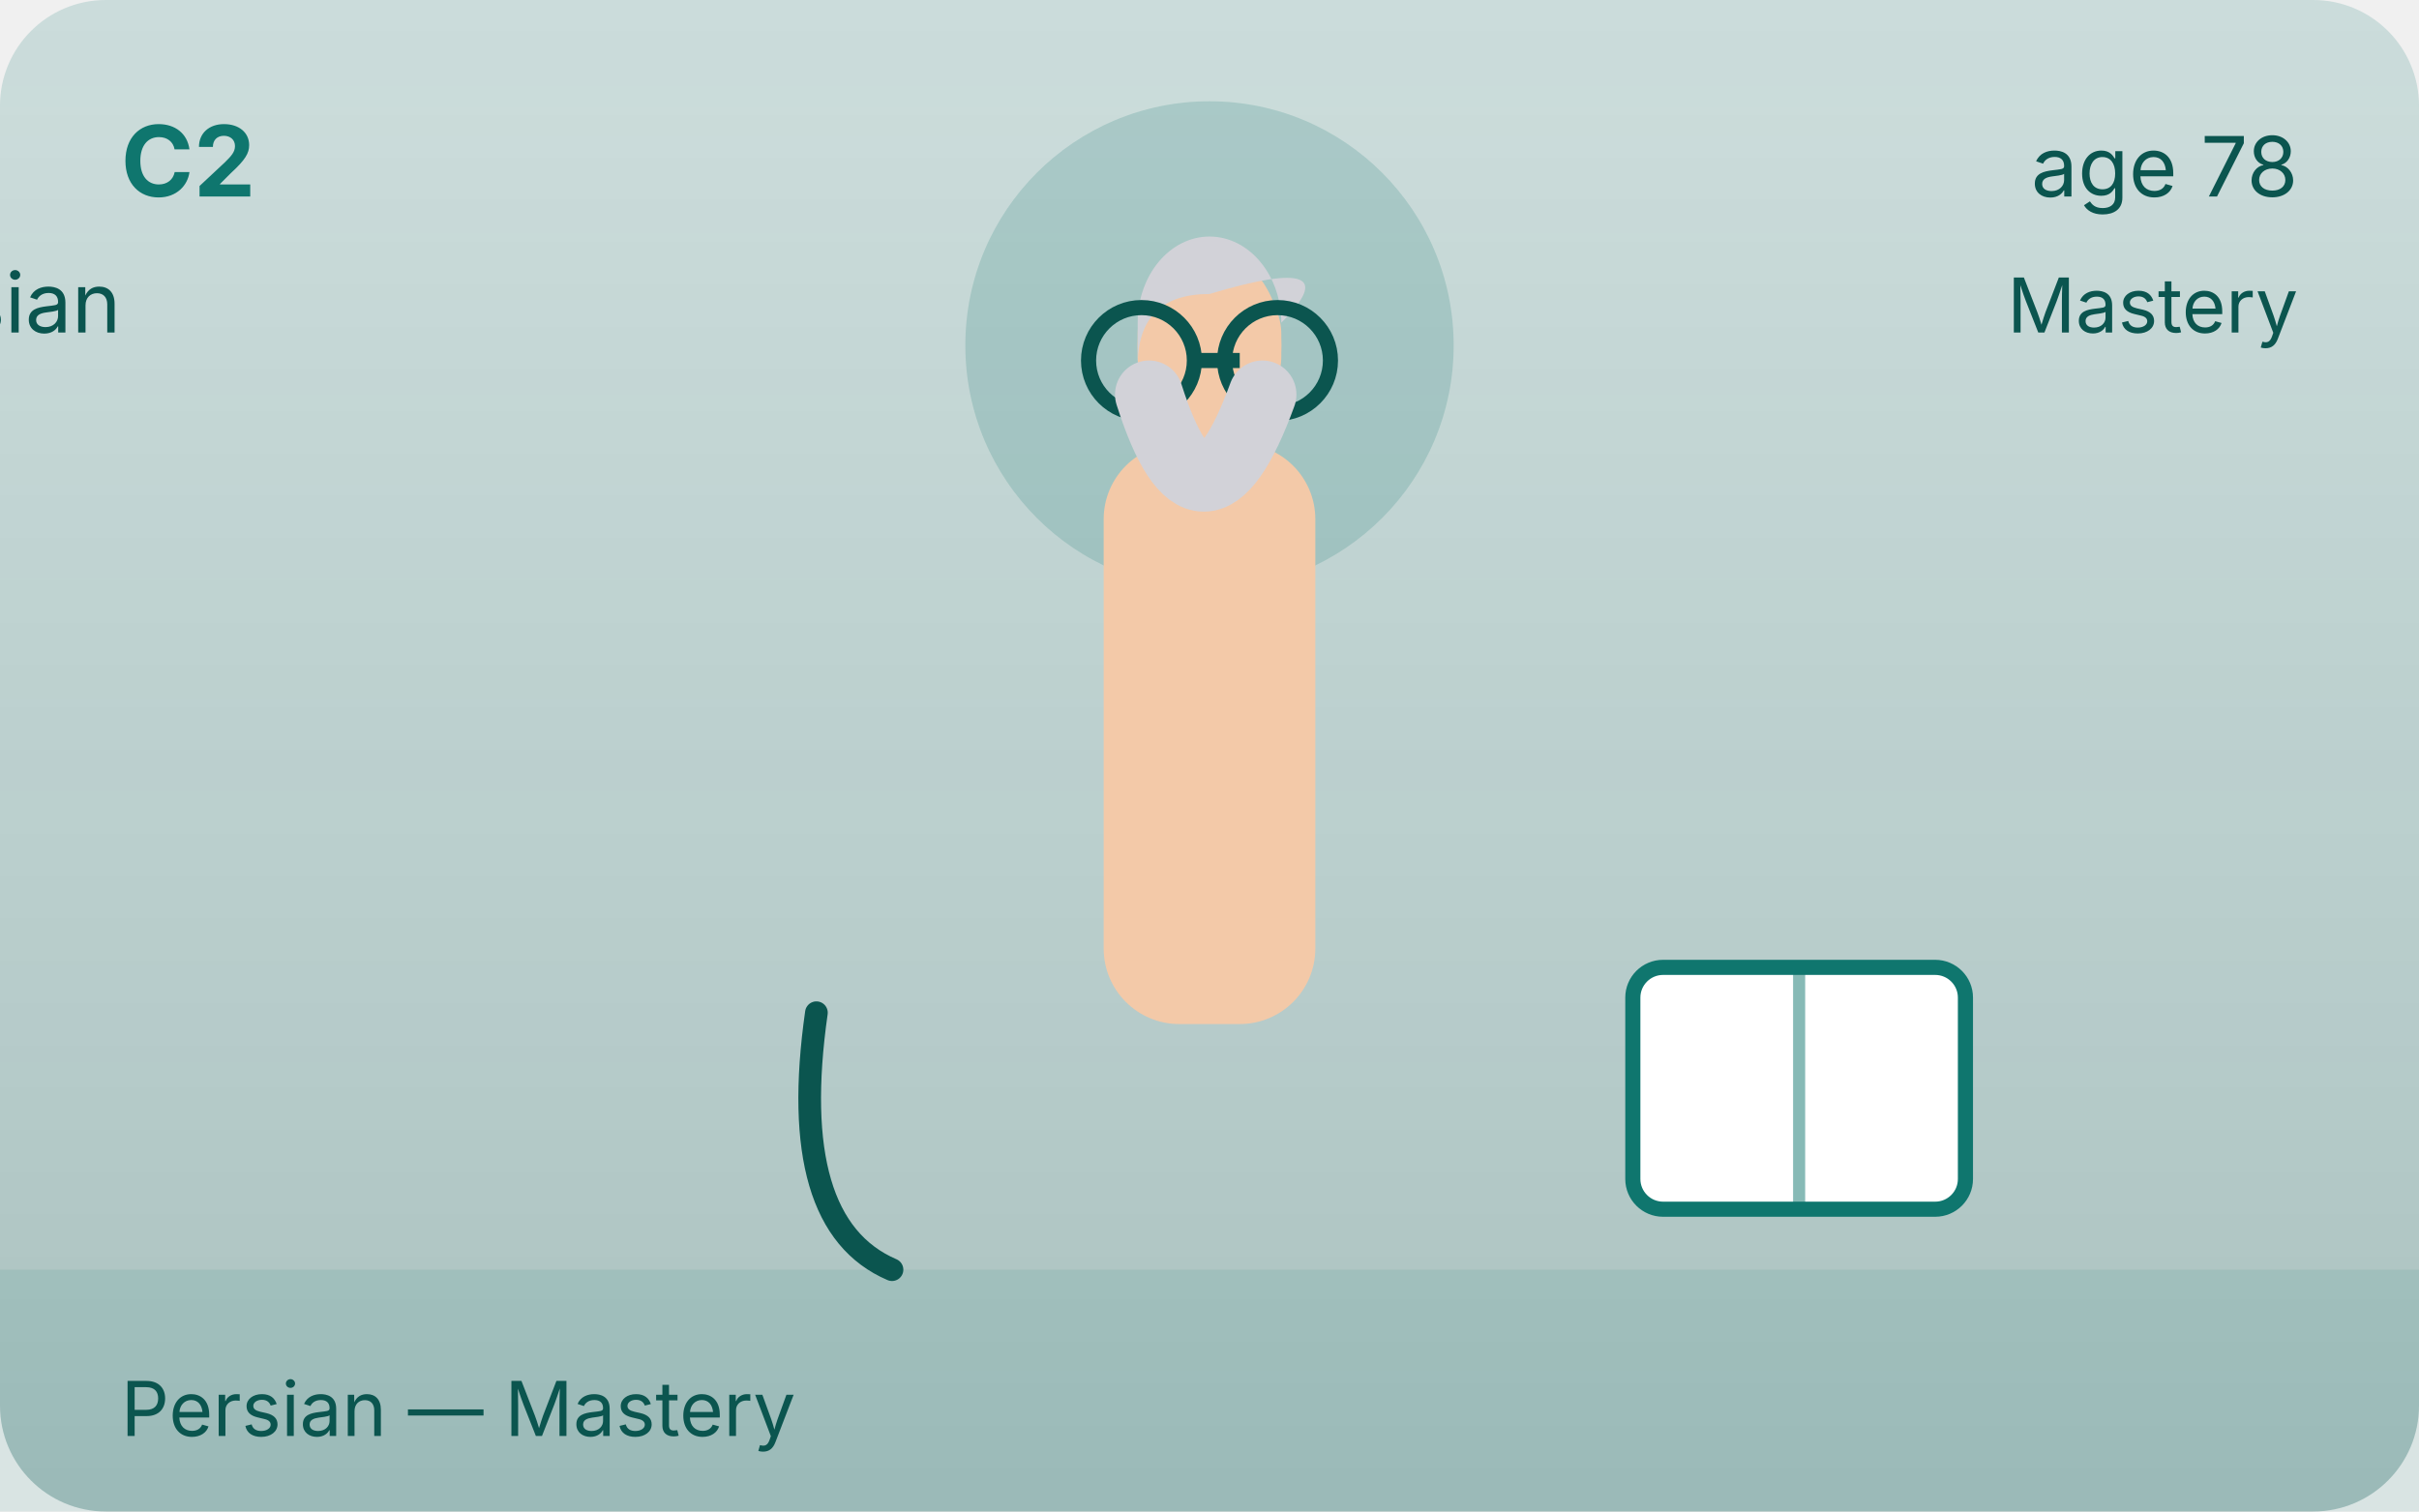
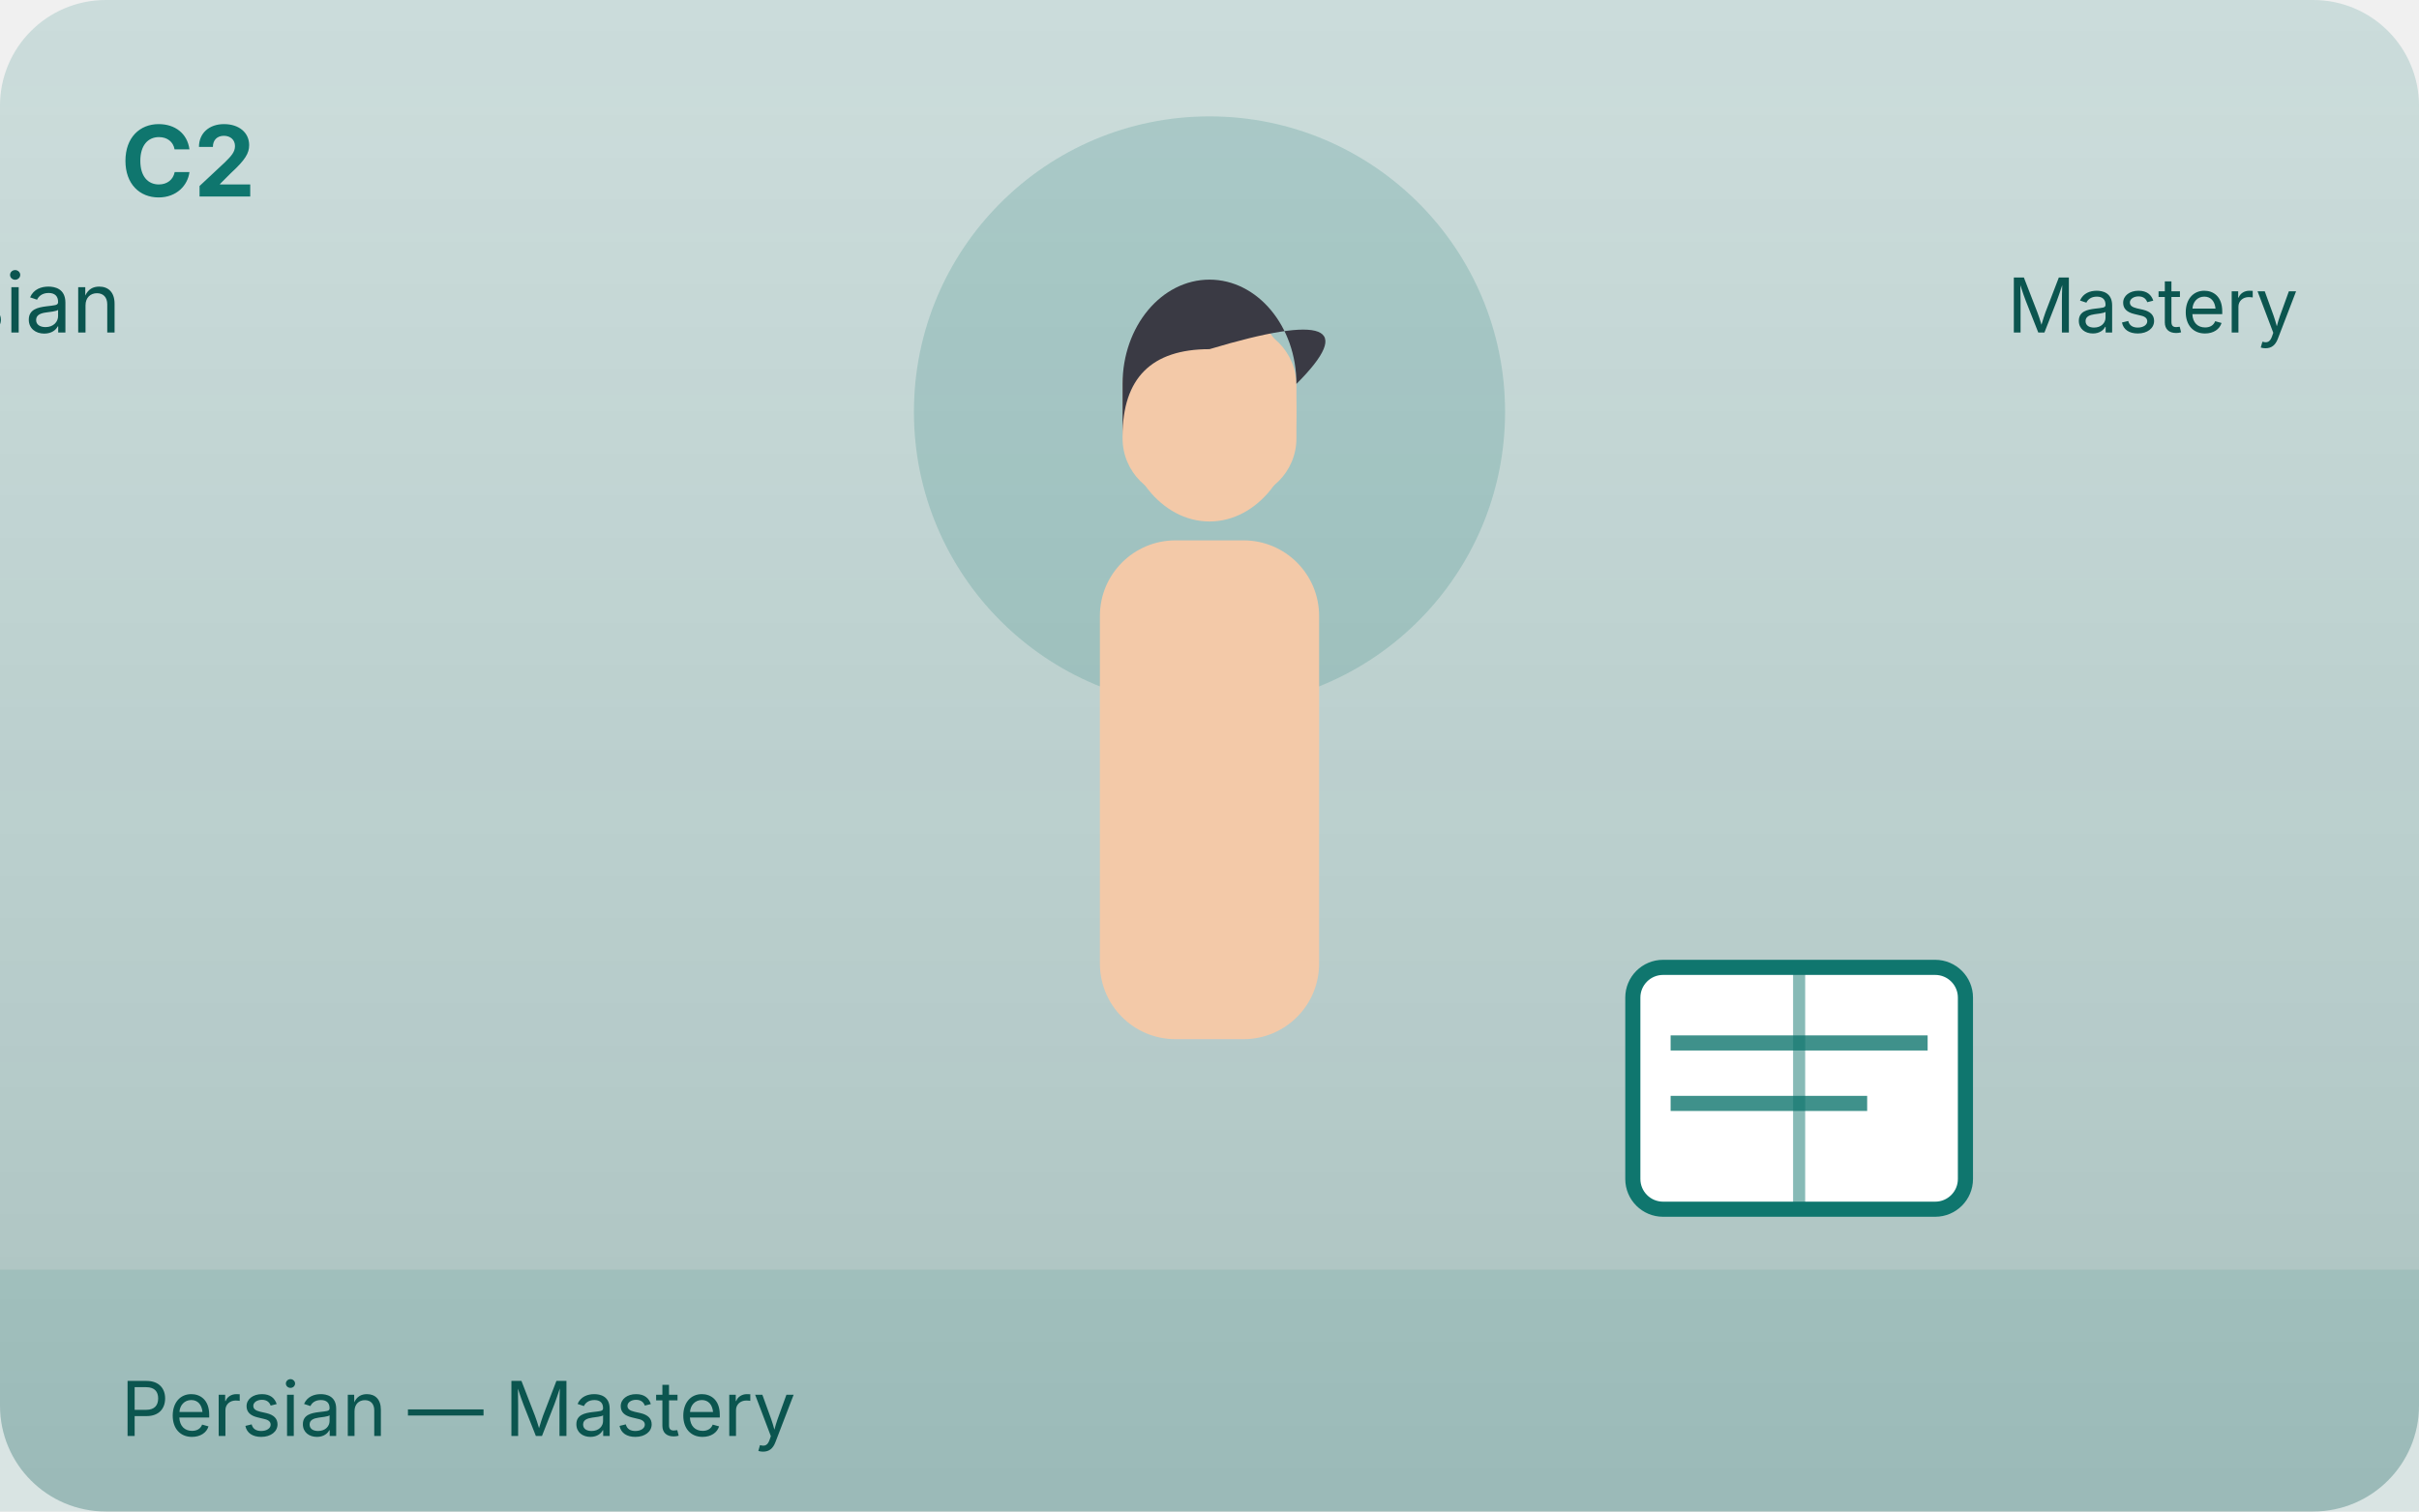
- <svg xmlns="http://www.w3.org/2000/svg" viewBox="0 0 320 200" width="320" height="200" role="img" aria-label="Persian at level C2: an elder. poetry, law, humour, and the mistake that sounds foreign">
+ <svg xmlns="http://www.w3.org/2000/svg" viewBox="0 0 320 200" width="320" height="200" role="img" aria-label="Persian at level C2: poetry, law, humour, and the mistake that sounds foreign">
  <defs>
    <linearGradient id="bg" x1="0" y1="0" x2="0" y2="1">
      <stop offset="0" stop-color="#0f766e" stop-opacity=".16" />
      <stop offset="1" stop-color="#0b554f" stop-opacity=".3" />
    </linearGradient>
  </defs>
  <rect width="320" height="200" rx="14" fill="url(#bg)" />
-   <circle cx="160.0" cy="45.7" r="32.3" fill="#0f766e" opacity=".18" />
+   <circle cx="160.0" cy="54.5" r="39.1" fill="#0f766e" opacity=".18" />
  <rect x="0" y="168" width="320" height="32" fill="#0f766e" opacity=".1" />
  <g>
-     <rect x="146.0" y="58.7" width="28.0" height="76.8" rx="10" fill="#f3c9a8" />
-     <rect x="150.5" y="36.2" width="19.0" height="19.0" rx="8" fill="#f3c9a8" />
-     <ellipse cx="160.0" cy="45.7" rx="9.5" ry="12.5" fill="#f3c9a8" />
-     <path d="M150.5 42.7 a9.5 11.4 0 0 1 19.0 0 q9.5 -9.5 -9.5 -3.8 q-9.5 0 -9.5 9.5 z" fill="rgb(210,210,216)" />
-     <g stroke="#0b554f" stroke-width="2" fill="none">
-       <circle cx="151.0" cy="47.7" r="7" />
-       <circle cx="169.0" cy="47.7" r="7" />
-       <path d="M158.0 47.7 h6" />
-     </g>
-     <path d="M152.0 52.2 q7 22 15 0" fill="none" stroke="rgb(210,210,216)" stroke-width="9" stroke-linecap="round" />
+     <rect x="145.5" y="71.5" width="29.0" height="66.0" rx="10" fill="#f3c9a8" />
+     <rect x="148.5" y="43.0" width="23.0" height="23.0" rx="8" fill="#f3c9a8" />
+     <ellipse cx="160.0" cy="54.5" rx="11.5" ry="14.5" fill="#f3c9a8" />
+     <path d="M148.5 50.8 a11.5 13.8 0 0 1 23.0 0 q11.5 -11.5 -11.5 -4.6 q-11.5 0 -11.5 11.5 z" fill="#3a3a44" />
  </g>
  <rect x="216" y="128" width="44" height="32" rx="4" fill="#fff" stroke="#0f766e" stroke-width="2" />
  <path d="M238 128 v32" stroke="#0f766e" stroke-width="1.6" opacity=".5" />
-   <path d="M118 168 q-14 -6 -10 -34" stroke="#0b554f" stroke-width="3" fill="none" stroke-linecap="round" />
+   <path d="M221 138 h34 M221 146 h26" stroke="#0f766e" stroke-width="2" opacity=".8" />
  <text x="16" y="26" font-size="13" font-weight="700" fill="#0f766e" font-family="system-ui,-apple-system,Segoe UI,sans-serif">C2</text>
  <text x="16" y="44" font-size="11" fill="#0b554f" direction="rtl" font-family="system-ui,-apple-system,Segoe UI,sans-serif">Persian</text>
-   <text x="304" y="26" text-anchor="end" font-size="11" fill="#0b554f" font-family="system-ui,-apple-system,Segoe UI,sans-serif">age 78</text>
  <text x="304" y="44" text-anchor="end" font-size="10" fill="#0b554f" font-family="system-ui,-apple-system,Segoe UI,sans-serif">Mastery</text>
  <text x="16" y="190" font-size="10" fill="#0b554f" font-family="system-ui,-apple-system,Segoe UI,sans-serif">Persian — Mastery</text>
</svg>
